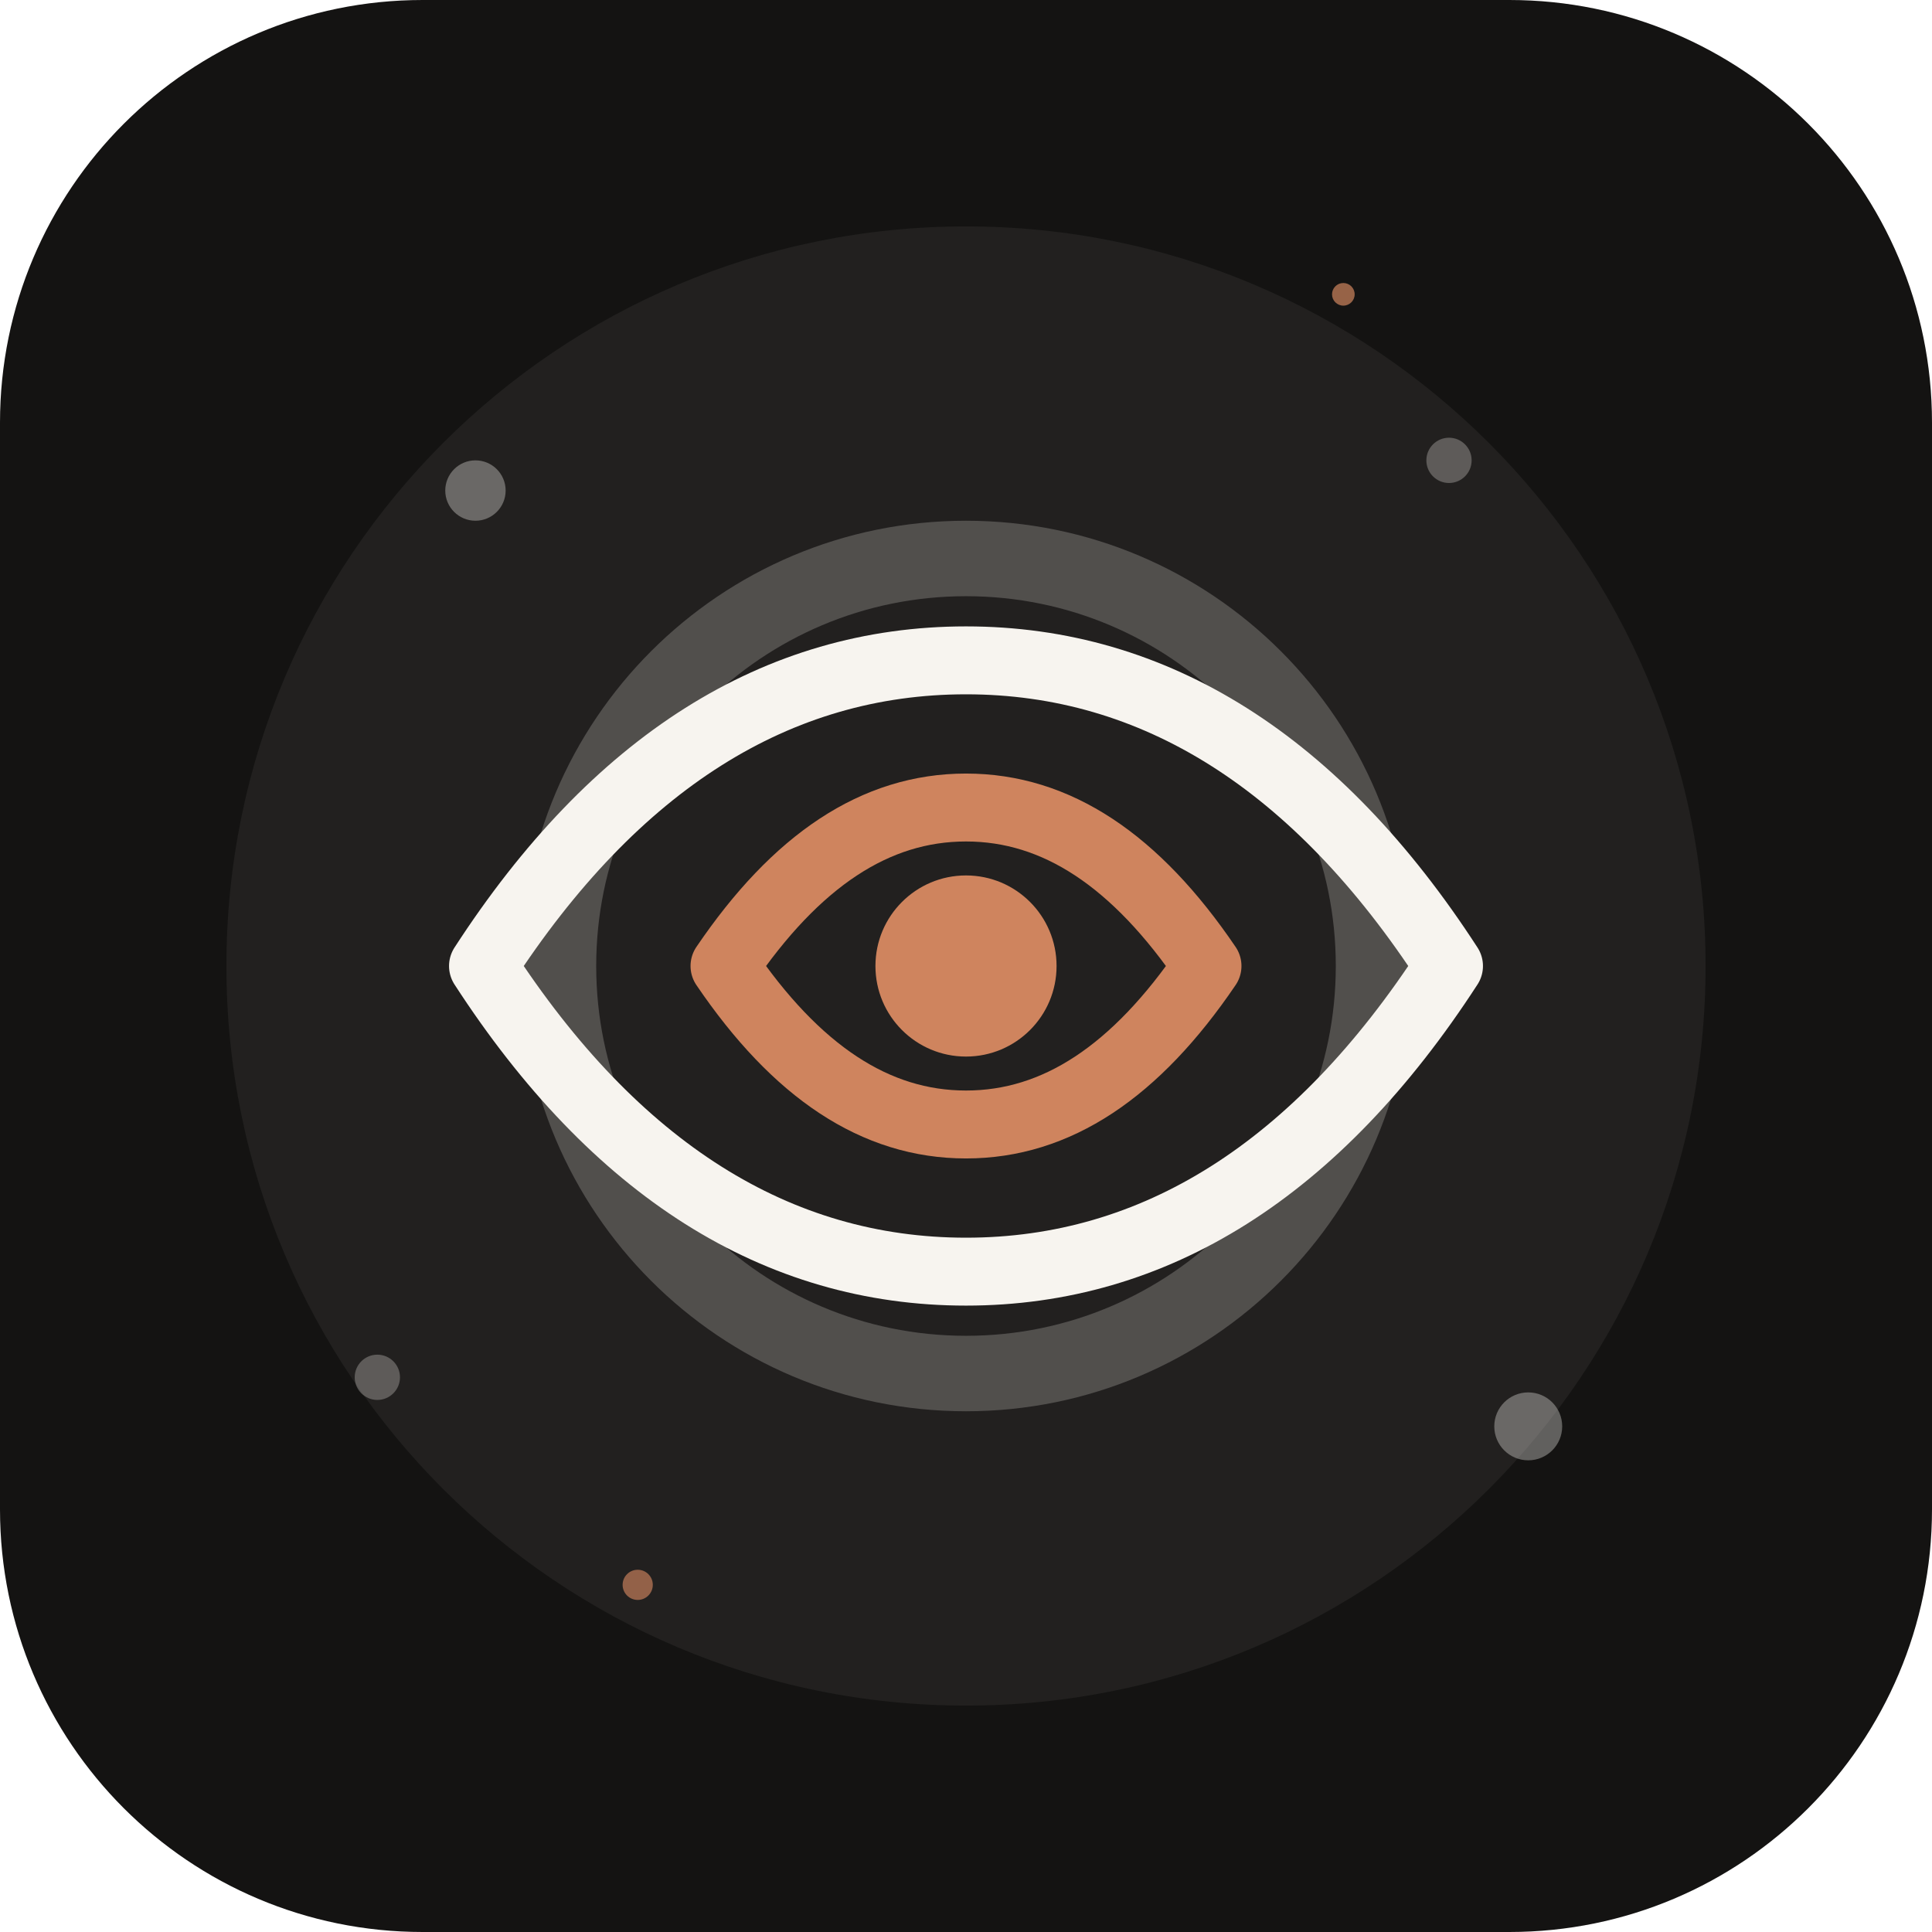
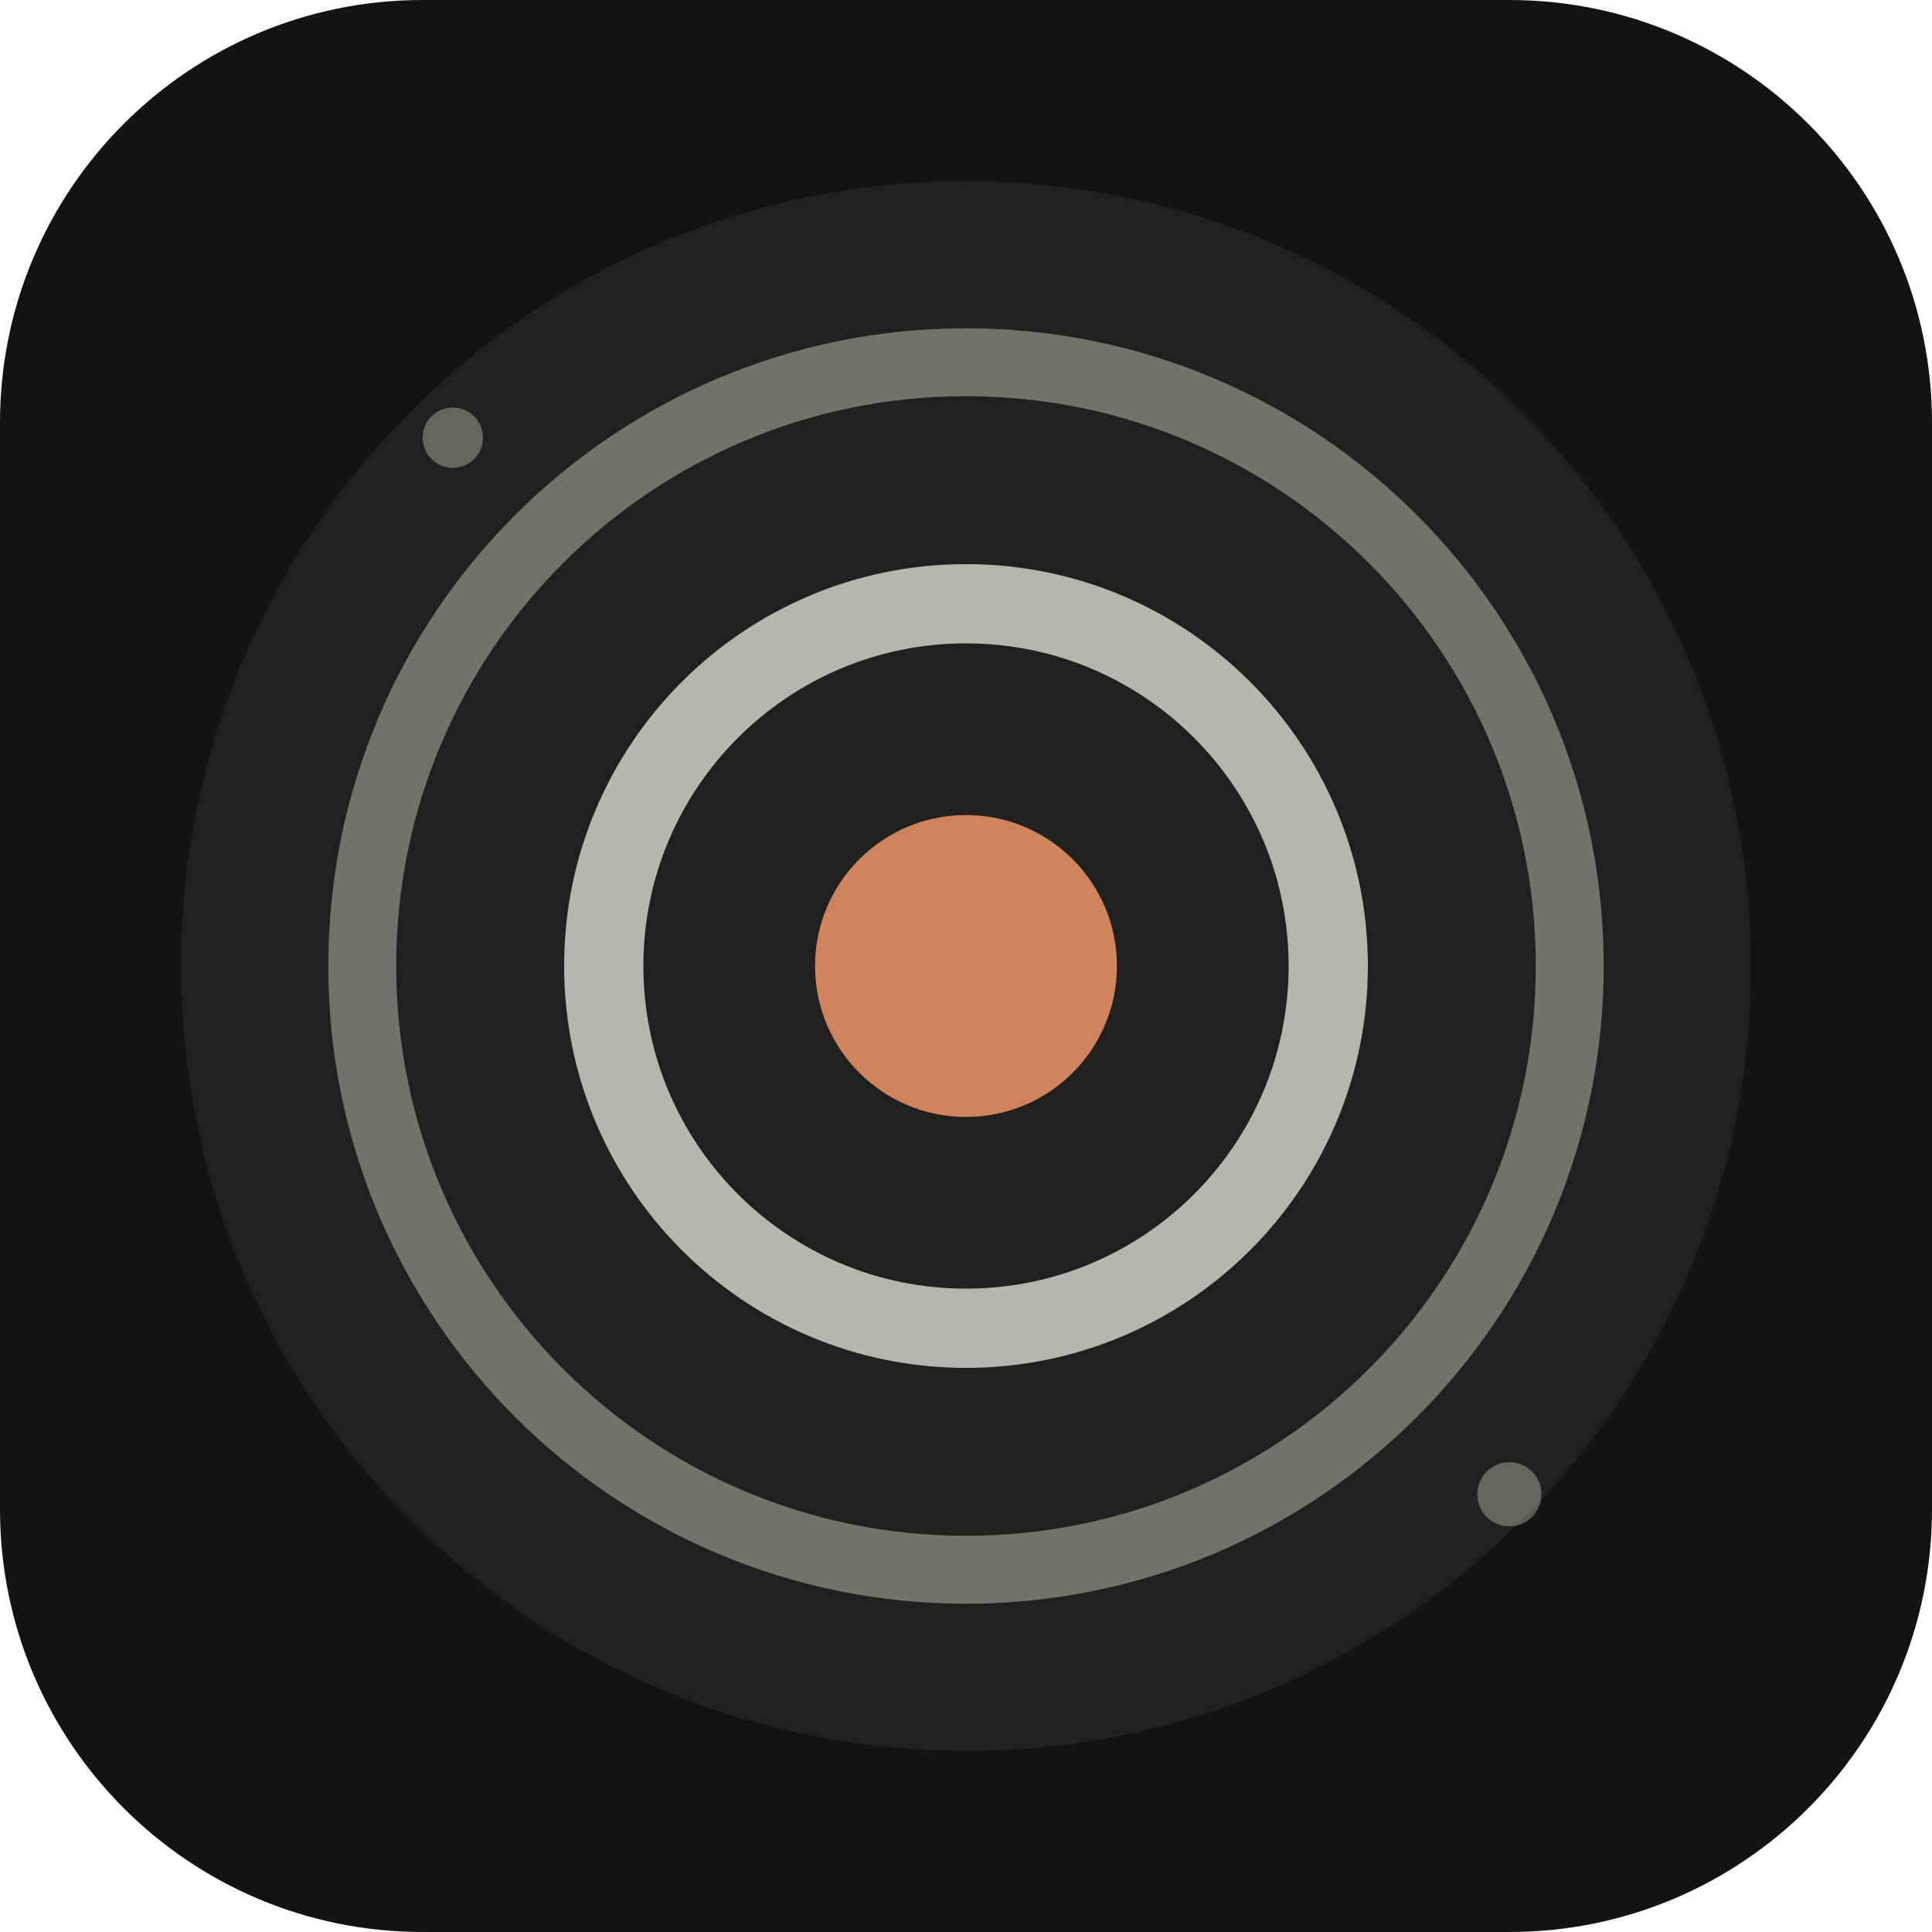
<svg xmlns="http://www.w3.org/2000/svg" viewBox="0 0 512 512">
  <rect width="512" height="512" rx="112" fill="#141312" />
-   <circle cx="256" cy="256" r="196" fill="#f7f4ef" opacity="0.06" />
-   <circle cx="256" cy="256" r="108" fill="none" stroke="#f7f4ef" stroke-width="20" opacity="0.22" />
-   <path d="M128 256c35-54 78-81 128-81s93 27 128 81c-35 54-78 81-128 81s-93-27-128-81Z" fill="none" stroke="#f7f4ef" stroke-width="18" stroke-linecap="round" stroke-linejoin="round" />
-   <path d="M192 256c19-28 40-42 64-42s45 14 64 42c-19 28-40 42-64 42s-45-14-64-42Z" fill="none" stroke="#cf845e" stroke-width="18" stroke-linecap="round" stroke-linejoin="round" />
-   <circle cx="256" cy="256" r="24" fill="#cf845e" />
-   <circle cx="126" cy="130" r="8" fill="#f7f4ef" opacity="0.34" />
-   <circle cx="384" cy="122" r="6" fill="#f7f4ef" opacity="0.28" />
-   <circle cx="100" cy="365" r="6" fill="#f7f4ef" opacity="0.28" />
-   <circle cx="405" cy="378" r="9" fill="#f7f4ef" opacity="0.34" />
-   <circle cx="356" cy="78" r="3" fill="#cf845e" opacity="0.7" />
-   <circle cx="169" cy="420" r="4" fill="#cf845e" opacity="0.65" />
+   <circle cx="256" cy="256" r="208" fill="#f7f4ef" opacity="0.06" />
+   <circle cx="256" cy="256" r="96" fill="none" stroke="#f7f4ef" stroke-width="21" opacity="0.7" />
+   <circle cx="256" cy="256" r="160" fill="none" stroke="#f7f4ef" stroke-width="18" opacity="0.38" />
+   <circle cx="256" cy="256" r="40" fill="#cf845e" />
+   <circle cx="120" cy="116" r="8" fill="#f7f4ef" opacity="0.32" />
+   <circle cx="400" cy="396" r="8.5" fill="#f7f4ef" opacity="0.32" />
</svg>
